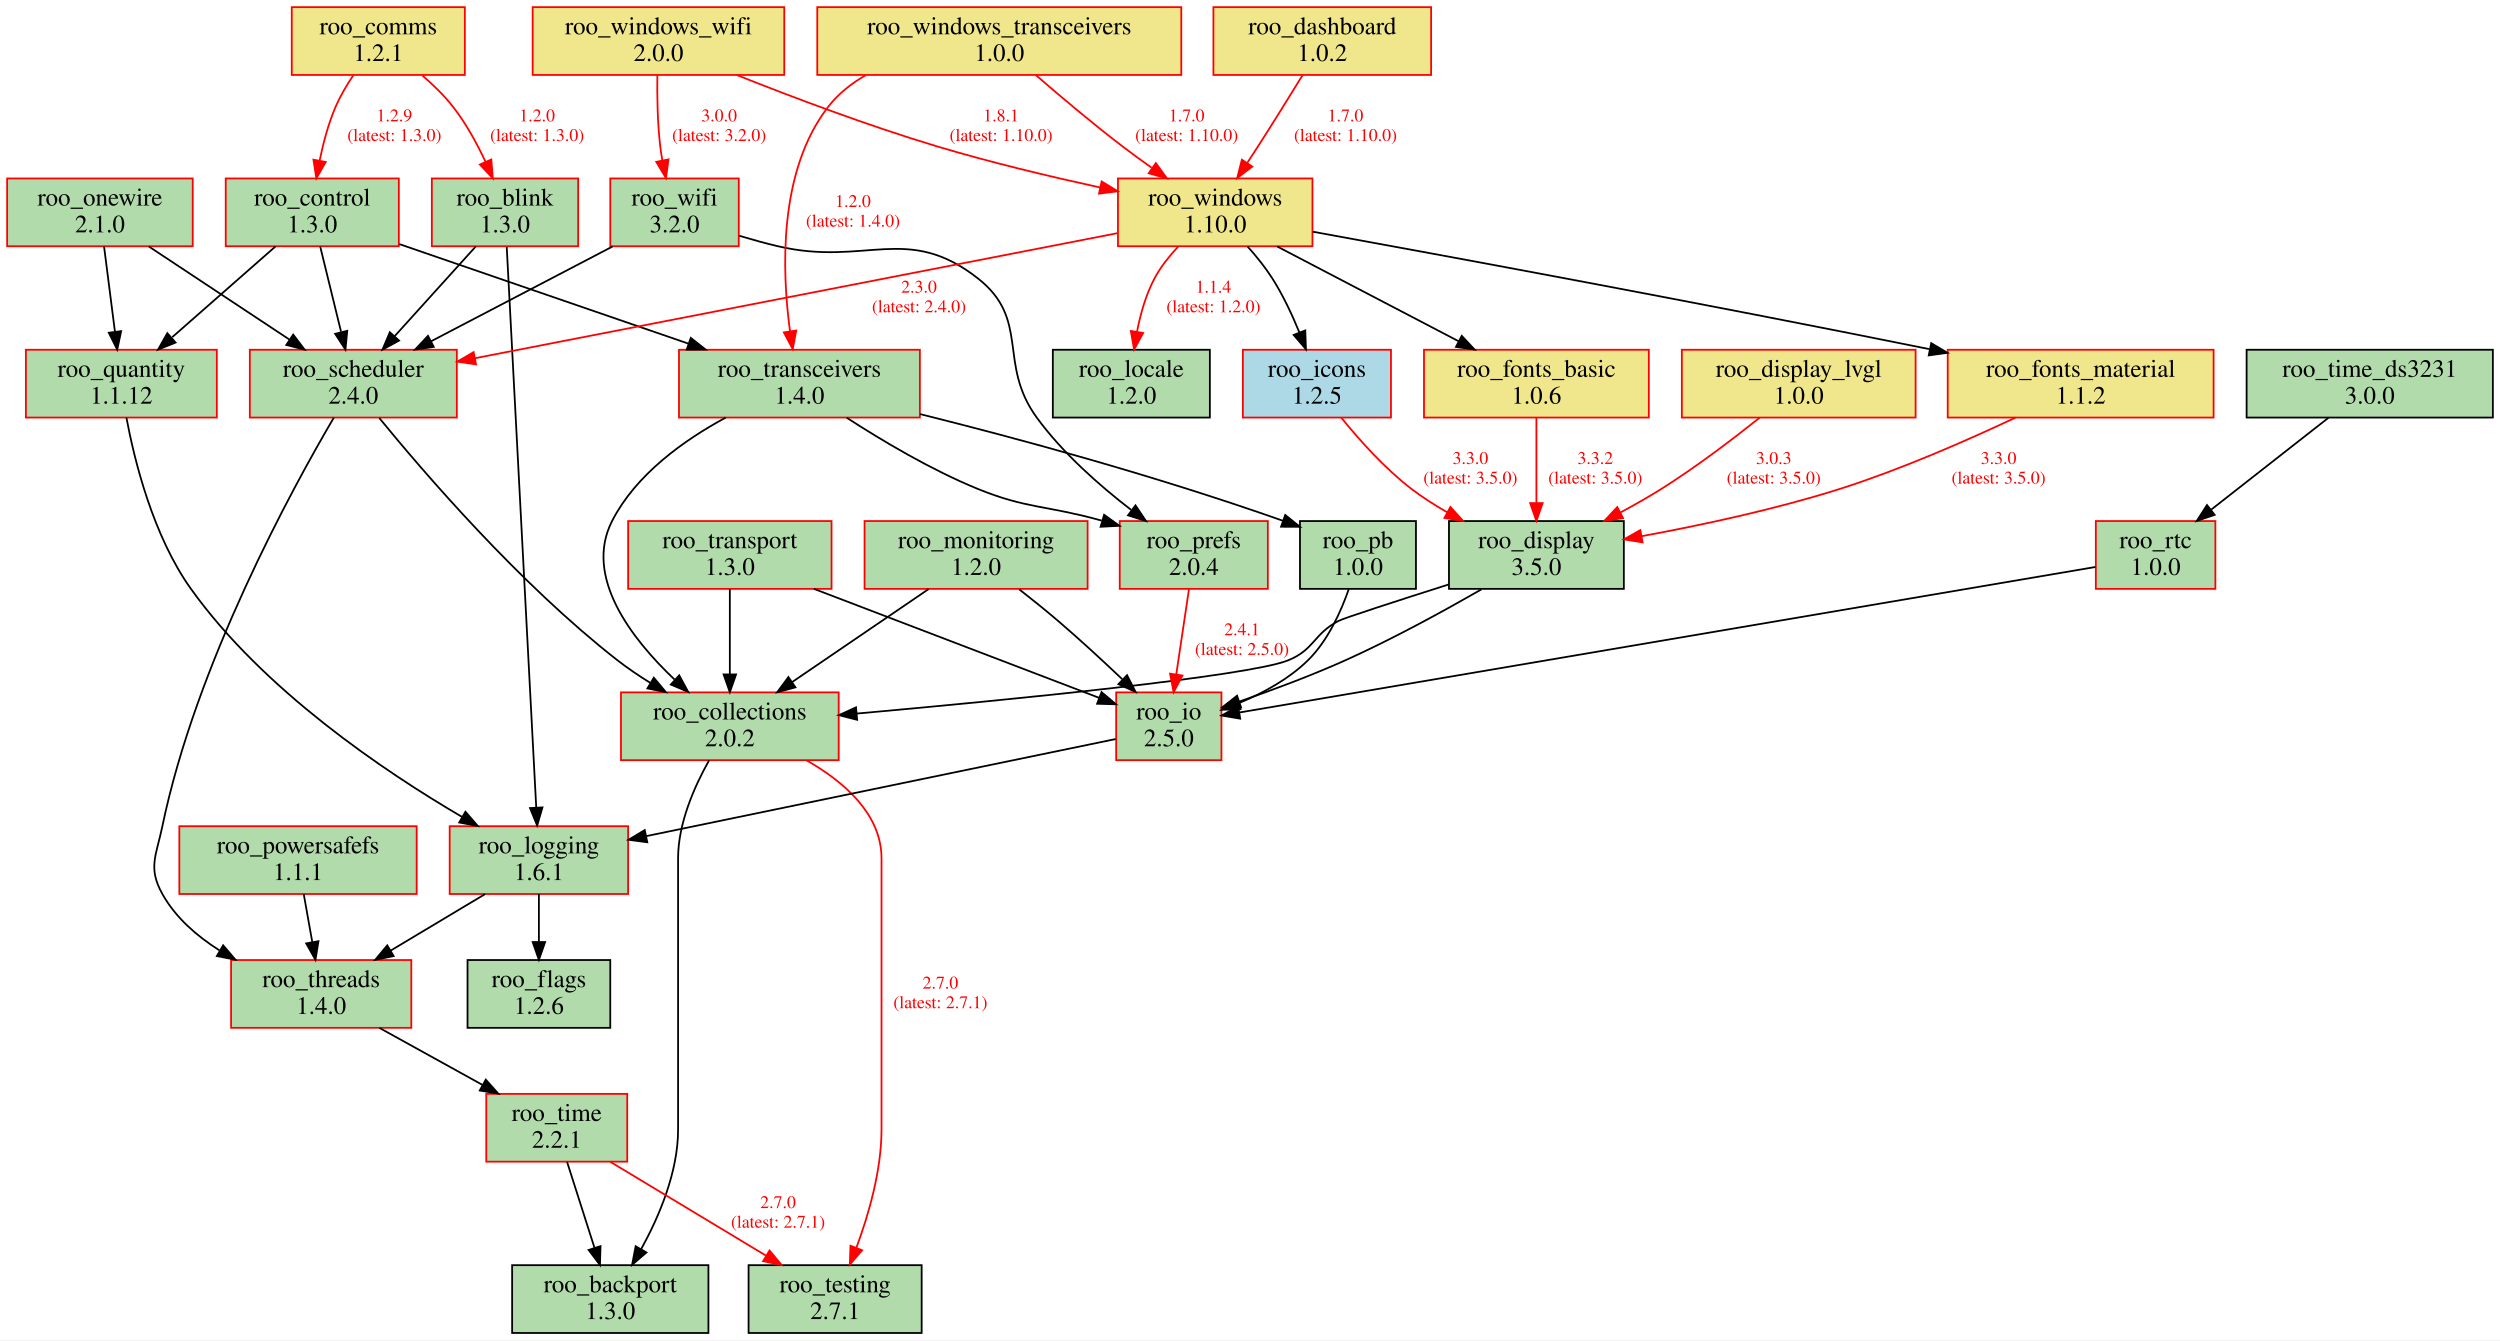
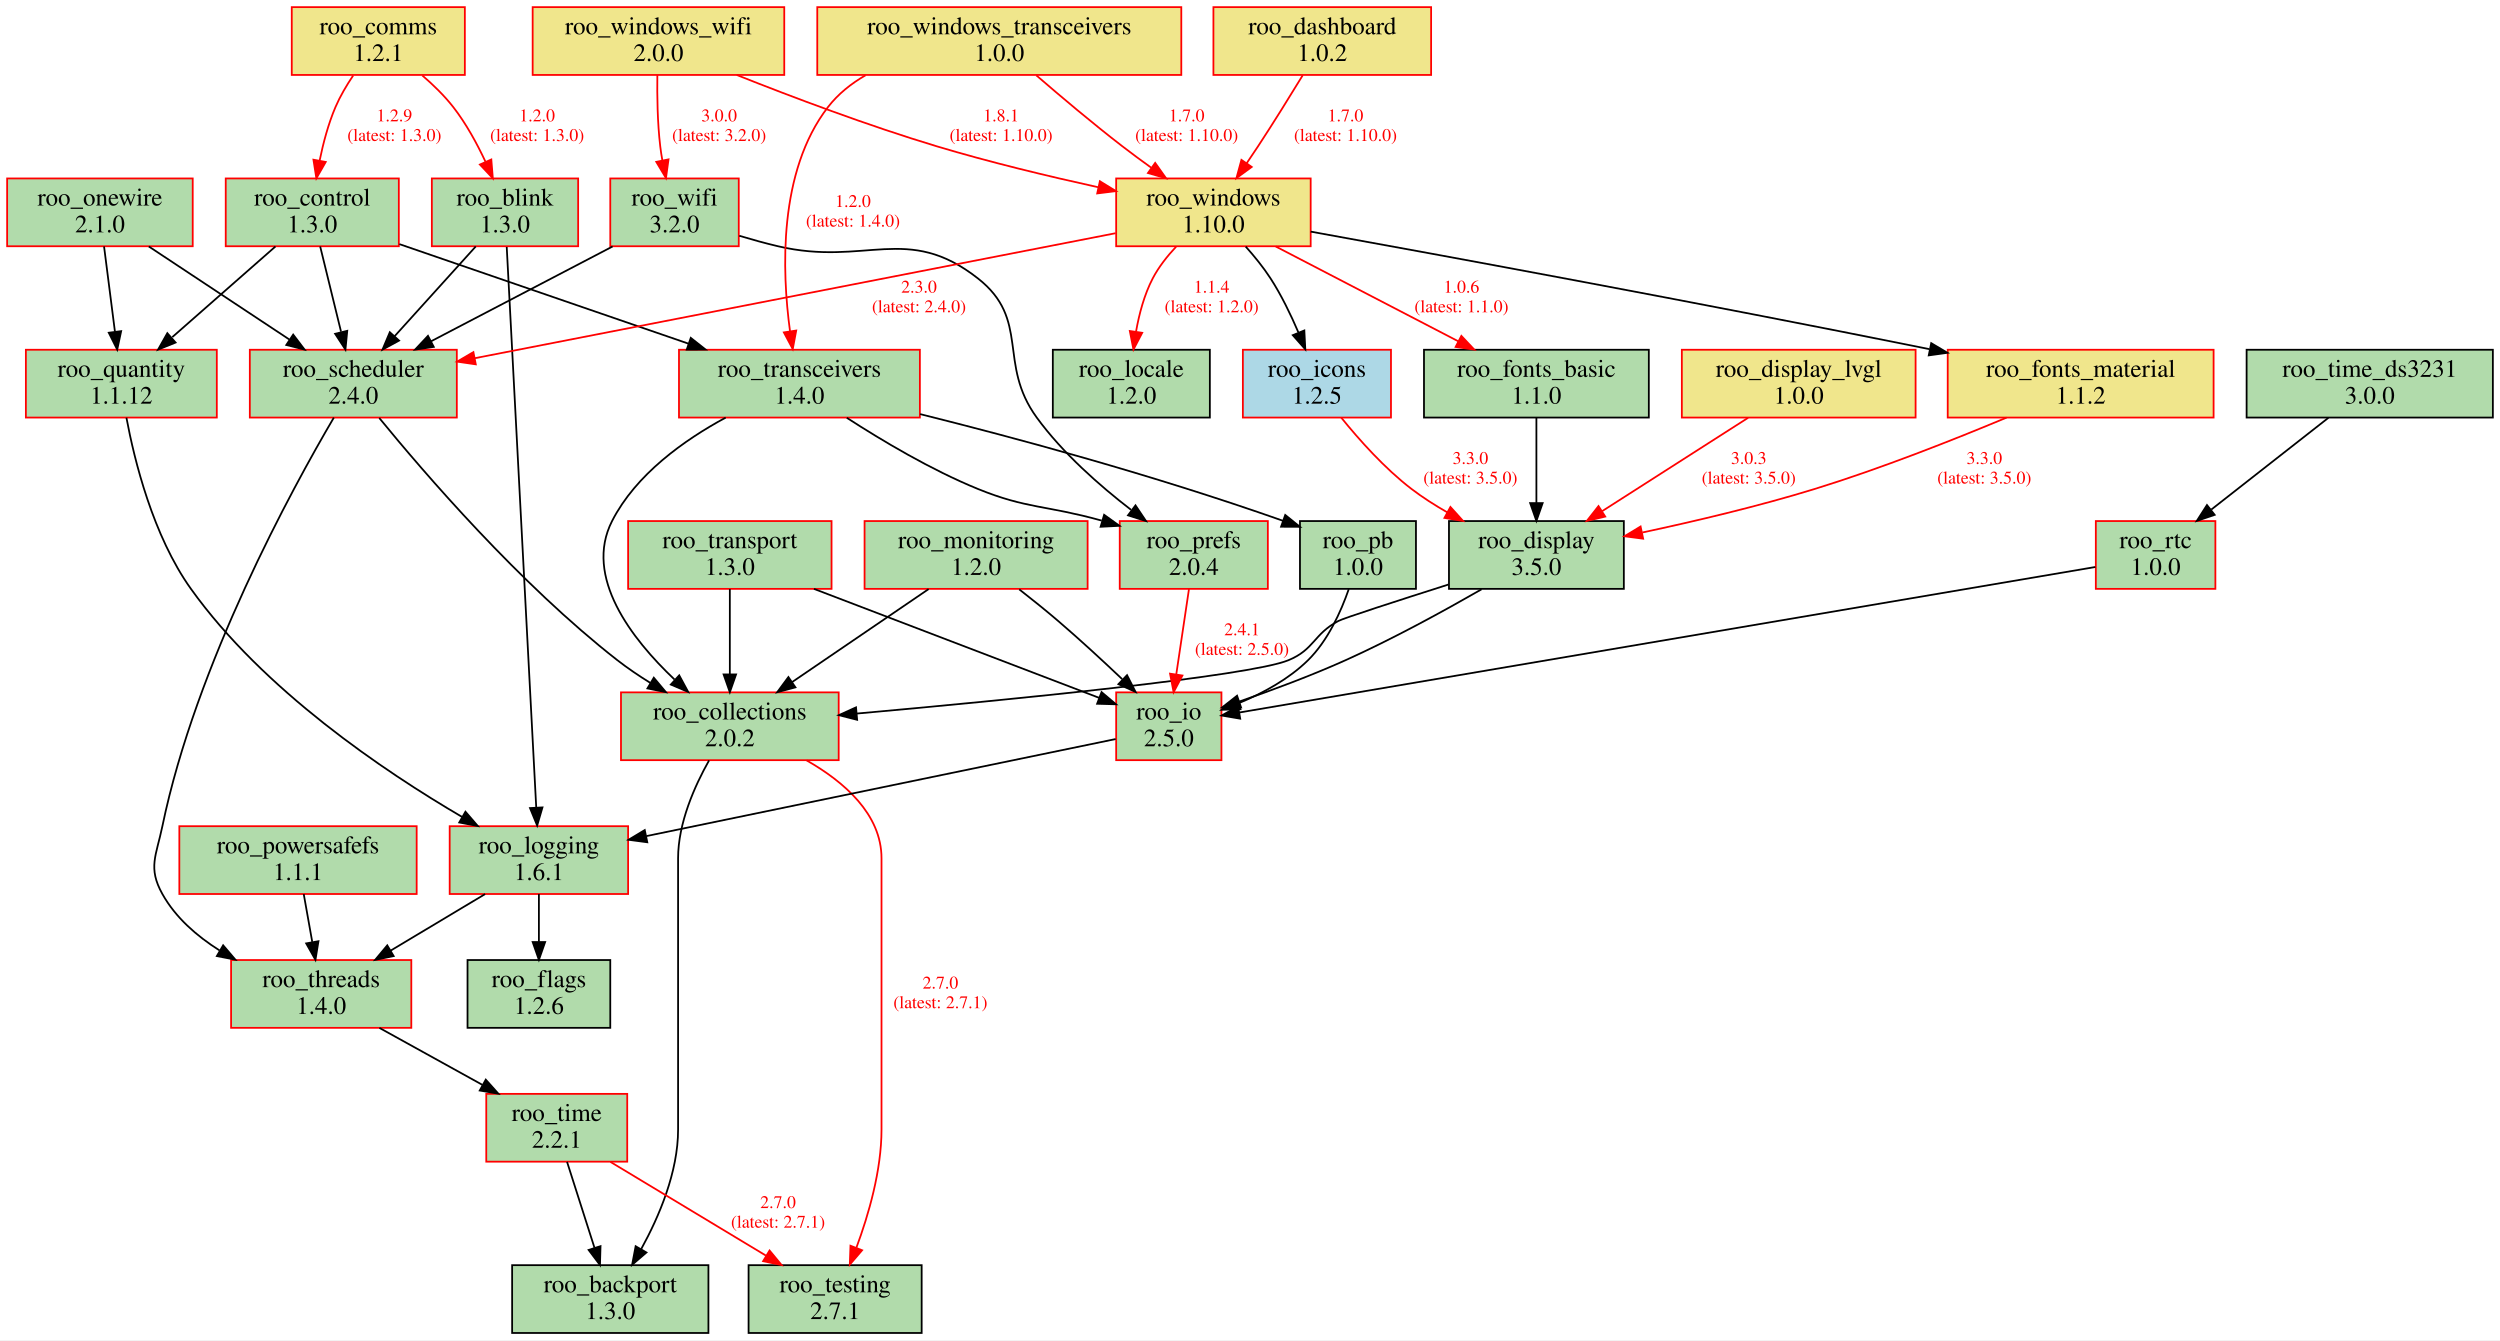
<svg xmlns="http://www.w3.org/2000/svg" width="1401pt" height="751pt" viewBox="0.00 0.00 1401.00 751.00">
  <g id="graph0" class="graph" transform="scale(1 1) rotate(0) translate(4 747)">
    <polygon fill="white" stroke="transparent" points="-4,4 -4,-747 1397,-747 1397,4 -4,4" />
    <g id="node1" class="node">
      <polygon fill="#b1dbab" stroke="black" points="393,-38 283,-38 283,0 393,0 393,-38" />
      <text text-anchor="middle" x="338" y="-22.8" font-family="Times,serif" font-size="14.00">roo_backport</text>
      <text text-anchor="middle" x="338" y="-7.8" font-family="Times,serif" font-size="14.00">1.3.0</text>
    </g>
    <g id="node2" class="node">
      <polygon fill="#b1dbab" stroke="red" points="320,-647 238,-647 238,-609 320,-609 320,-647" />
      <text text-anchor="middle" x="279" y="-631.8" font-family="Times,serif" font-size="14.00">roo_blink</text>
      <text text-anchor="middle" x="279" y="-616.8" font-family="Times,serif" font-size="14.00">1.3.0</text>
    </g>
    <g id="node15" class="node">
      <polygon fill="#b1dbab" stroke="red" points="348,-284 248,-284 248,-246 348,-246 348,-284" />
      <text text-anchor="middle" x="298" y="-268.8" font-family="Times,serif" font-size="14.00">roo_logging</text>
      <text text-anchor="middle" x="298" y="-253.8" font-family="Times,serif" font-size="14.00">1.6.1</text>
    </g>
    <g id="edge1" class="edge">
      <path fill="none" stroke="black" d="M279.97,-608.6C283.07,-549.7 292.76,-365.48 296.51,-294.38" />
      <polygon fill="black" stroke="black" points="300,-294.53 297.03,-284.36 293.01,-294.16 300,-294.53" />
    </g>
    <g id="node23" class="node">
      <polygon fill="#b1dbab" stroke="red" points="252,-551 136,-551 136,-513 252,-513 252,-551" />
      <text text-anchor="middle" x="194" y="-535.8" font-family="Times,serif" font-size="14.00">roo_scheduler</text>
      <text text-anchor="middle" x="194" y="-520.8" font-family="Times,serif" font-size="14.00">2.4.0</text>
    </g>
    <g id="edge2" class="edge">
      <path fill="none" stroke="black" d="M262.61,-608.88C249.68,-594.57 231.47,-574.44 217.07,-558.51" />
      <polygon fill="black" stroke="black" points="219.64,-556.14 210.34,-551.07 214.45,-560.83 219.64,-556.14" />
    </g>
    <g id="node3" class="node">
      <polygon fill="#b1dbab" stroke="red" points="466,-359 344,-359 344,-321 466,-321 466,-359" />
      <text text-anchor="middle" x="405" y="-343.8" font-family="Times,serif" font-size="14.00">roo_collections</text>
      <text text-anchor="middle" x="405" y="-328.8" font-family="Times,serif" font-size="14.00">2.0.2</text>
    </g>
    <g id="edge4" class="edge">
      <path fill="none" stroke="black" d="M393.37,-320.88C385.3,-306.57 376,-285.77 376,-266 376,-266 376,-266 376,-114 376,-90.17 365.37,-65.25 355.35,-47.06" />
      <polygon fill="black" stroke="black" points="358.27,-45.11 350.23,-38.2 352.21,-48.61 358.27,-45.11" />
    </g>
    <g id="node24" class="node">
      <polygon fill="#b1dbab" stroke="black" points="512.5,-38 415.5,-38 415.5,0 512.5,0 512.5,-38" />
      <text text-anchor="middle" x="464" y="-22.8" font-family="Times,serif" font-size="14.00">roo_testing</text>
      <text text-anchor="middle" x="464" y="-7.8" font-family="Times,serif" font-size="14.00">2.7.1</text>
    </g>
    <g id="edge3" class="edge">
      <path fill="none" stroke="red" d="M448,-320.89C469.08,-308.86 490,-290.7 490,-266 490,-266 490,-266 490,-114 490,-91.14 482.77,-66.25 475.93,-47.83" />
      <polygon fill="red" stroke="red" points="479.12,-46.36 472.23,-38.31 472.6,-48.9 479.12,-46.36" />
      <text text-anchor="middle" x="523" y="-193" font-family="Times,serif" font-size="10.00" fill="red">2.7.0</text>
      <text text-anchor="middle" x="523" y="-182" font-family="Times,serif" font-size="10.00" fill="red">(latest: 2.7.1)</text>
    </g>
    <g id="node4" class="node">
      <polygon fill="khaki" stroke="red" points="256.5,-743 159.5,-743 159.5,-705 256.5,-705 256.5,-743" />
      <text text-anchor="middle" x="208" y="-727.8" font-family="Times,serif" font-size="14.00">roo_comms</text>
      <text text-anchor="middle" x="208" y="-712.8" font-family="Times,serif" font-size="14.00">1.2.1</text>
    </g>
    <g id="edge5" class="edge">
      <path fill="none" stroke="red" d="M232.68,-704.7C238.81,-699.42 245.04,-693.36 250,-687 257.19,-677.79 263.32,-666.51 268.07,-656.35" />
      <polygon fill="red" stroke="red" points="271.33,-657.63 272.18,-647.07 264.93,-654.79 271.33,-657.63" />
      <text text-anchor="middle" x="297" y="-679" font-family="Times,serif" font-size="10.00" fill="red">1.2.0</text>
      <text text-anchor="middle" x="297" y="-668" font-family="Times,serif" font-size="10.00" fill="red">(latest: 1.3.0)</text>
    </g>
    <g id="node5" class="node">
      <polygon fill="#b1dbab" stroke="red" points="219.5,-647 122.5,-647 122.5,-609 219.5,-609 219.5,-647" />
      <text text-anchor="middle" x="171" y="-631.8" font-family="Times,serif" font-size="14.00">roo_control</text>
      <text text-anchor="middle" x="171" y="-616.8" font-family="Times,serif" font-size="14.00">1.3.0</text>
    </g>
    <g id="edge6" class="edge">
      <path fill="none" stroke="red" d="M193.92,-704.69C190.25,-699.23 186.6,-693.08 184,-687 179.98,-677.59 177.12,-666.77 175.13,-657.05" />
      <polygon fill="red" stroke="red" points="178.54,-656.24 173.29,-647.04 171.65,-657.51 178.54,-656.24" />
      <text text-anchor="middle" x="217" y="-679" font-family="Times,serif" font-size="10.00" fill="red">1.2.9</text>
      <text text-anchor="middle" x="217" y="-668" font-family="Times,serif" font-size="10.00" fill="red">(latest: 1.3.0)</text>
    </g>
    <g id="node21" class="node">
      <polygon fill="#b1dbab" stroke="red" points="117.5,-551 10.5,-551 10.5,-513 117.5,-513 117.5,-551" />
      <text text-anchor="middle" x="64" y="-535.8" font-family="Times,serif" font-size="14.00">roo_quantity</text>
      <text text-anchor="middle" x="64" y="-520.8" font-family="Times,serif" font-size="14.00">1.1.12</text>
    </g>
    <g id="edge7" class="edge">
      <path fill="none" stroke="black" d="M150.37,-608.88C133.94,-594.44 110.75,-574.07 92.54,-558.07" />
      <polygon fill="black" stroke="black" points="94.39,-555.04 84.57,-551.07 89.77,-560.3 94.39,-555.04" />
    </g>
    <g id="edge8" class="edge">
      <path fill="none" stroke="black" d="M175.43,-608.88C178.74,-595.35 183.33,-576.62 187.11,-561.15" />
      <polygon fill="black" stroke="black" points="190.6,-561.61 189.58,-551.07 183.8,-559.95 190.6,-561.61" />
    </g>
    <g id="node28" class="node">
      <polygon fill="#b1dbab" stroke="red" points="511.5,-551 376.5,-551 376.5,-513 511.5,-513 511.5,-551" />
      <text text-anchor="middle" x="444" y="-535.8" font-family="Times,serif" font-size="14.00">roo_transceivers</text>
      <text text-anchor="middle" x="444" y="-520.8" font-family="Times,serif" font-size="14.00">1.4.0</text>
    </g>
    <g id="edge9" class="edge">
      <path fill="none" stroke="black" d="M219.81,-610.19C265.1,-594.6 332.73,-571.31 381.86,-554.4" />
      <polygon fill="black" stroke="black" points="383.11,-557.67 391.43,-551.1 380.83,-551.05 383.11,-557.67" />
    </g>
    <g id="node6" class="node">
      <polygon fill="khaki" stroke="red" points="798,-743 676,-743 676,-705 798,-705 798,-743" />
      <text text-anchor="middle" x="737" y="-727.8" font-family="Times,serif" font-size="14.00">roo_dashboard</text>
      <text text-anchor="middle" x="737" y="-712.8" font-family="Times,serif" font-size="14.00">1.0.2</text>
    </g>
    <g id="node31" class="node">
-       <polygon fill="khaki" stroke="red" points="731.5,-647 622.5,-647 622.5,-609 731.5,-609 731.5,-647" />
-       <text text-anchor="middle" x="677" y="-631.8" font-family="Times,serif" font-size="14.00">roo_windows</text>
-       <text text-anchor="middle" x="677" y="-616.8" font-family="Times,serif" font-size="14.00">1.10.0</text>
+       <polygon fill="khaki" stroke="red" points="730.5,-647 621.5,-647 621.5,-609 730.5,-609 730.5,-647" />
+       <text text-anchor="middle" x="676" y="-631.8" font-family="Times,serif" font-size="14.00">roo_windows</text>
+       <text text-anchor="middle" x="676" y="-616.8" font-family="Times,serif" font-size="14.00">1.10.0</text>
    </g>
    <g id="edge10" class="edge">
-       <path fill="none" stroke="red" d="M725.96,-704.88C718.91,-693.39 709.53,-678.26 701,-665 699.07,-662 697.03,-658.88 694.99,-655.78" />
-       <polygon fill="red" stroke="red" points="697.77,-653.64 689.33,-647.24 691.94,-657.51 697.77,-653.64" />
+       <path fill="none" stroke="red" d="M726.05,-704.82C719.03,-693.31 709.65,-678.17 701,-665 698.96,-661.89 696.78,-658.66 694.6,-655.46" />
+       <polygon fill="red" stroke="red" points="697.46,-653.44 688.9,-647.19 691.7,-657.41 697.46,-653.44" />
      <text text-anchor="middle" x="750" y="-679" font-family="Times,serif" font-size="10.00" fill="red">1.7.0</text>
      <text text-anchor="middle" x="750" y="-668" font-family="Times,serif" font-size="10.00" fill="red">(latest: 1.10.0)</text>
    </g>
    <g id="node7" class="node">
      <polygon fill="#b1dbab" stroke="black" points="906,-455 808,-455 808,-417 906,-417 906,-455" />
      <text text-anchor="middle" x="857" y="-439.8" font-family="Times,serif" font-size="14.00">roo_display</text>
      <text text-anchor="middle" x="857" y="-424.8" font-family="Times,serif" font-size="14.00">3.5.0</text>
    </g>
    <g id="edge11" class="edge">
      <path fill="none" stroke="black" d="M807.75,-419.45C779.49,-410.46 749.01,-400.6 746,-399 732.03,-391.55 732.64,-383.02 718,-377 696.19,-368.03 561.67,-354.8 476.23,-347.13" />
      <polygon fill="black" stroke="black" points="476.34,-343.62 466.06,-346.22 475.71,-350.6 476.34,-343.62" />
    </g>
    <g id="node13" class="node">
      <polygon fill="#b1dbab" stroke="red" points="680.5,-359 621.5,-359 621.5,-321 680.5,-321 680.5,-359" />
      <text text-anchor="middle" x="651" y="-343.8" font-family="Times,serif" font-size="14.00">roo_io</text>
      <text text-anchor="middle" x="651" y="-328.8" font-family="Times,serif" font-size="14.00">2.5.0</text>
    </g>
    <g id="edge12" class="edge">
      <path fill="none" stroke="black" d="M826.25,-416.75C805.19,-404.65 776.4,-388.88 750,-377 730.77,-368.35 708.79,-360.19 690.42,-353.83" />
      <polygon fill="black" stroke="black" points="691.51,-350.5 680.91,-350.59 689.25,-357.13 691.51,-350.5" />
    </g>
    <g id="node8" class="node">
      <polygon fill="khaki" stroke="red" points="1069.5,-551 938.5,-551 938.5,-513 1069.5,-513 1069.5,-551" />
      <text text-anchor="middle" x="1004" y="-535.8" font-family="Times,serif" font-size="14.00">roo_display_lvgl</text>
      <text text-anchor="middle" x="1004" y="-520.8" font-family="Times,serif" font-size="14.00">1.0.0</text>
    </g>
    <g id="edge13" class="edge">
-       <path fill="none" stroke="red" d="M982.14,-512.95C967.11,-500.94 946.42,-485.19 927,-473 919.76,-468.46 911.88,-463.99 904.11,-459.82" />
-       <polygon fill="red" stroke="red" points="905.56,-456.63 895.07,-455.09 902.31,-462.83 905.56,-456.63" />
-       <text text-anchor="middle" x="990" y="-487" font-family="Times,serif" font-size="10.00" fill="red">3.0.3</text>
-       <text text-anchor="middle" x="990" y="-476" font-family="Times,serif" font-size="10.00" fill="red">(latest: 3.5.0)</text>
+       <path fill="none" stroke="red" d="M975.66,-512.88C952.37,-497.99 919.21,-476.78 893.87,-460.57" />
+       <polygon fill="red" stroke="red" points="895.57,-457.51 885.26,-455.07 891.8,-463.4 895.57,-457.51" />
+       <text text-anchor="middle" x="976" y="-487" font-family="Times,serif" font-size="10.00" fill="red">3.0.3</text>
+       <text text-anchor="middle" x="976" y="-476" font-family="Times,serif" font-size="10.00" fill="red">(latest: 3.5.0)</text>
    </g>
    <g id="node9" class="node">
      <polygon fill="#b1dbab" stroke="black" points="338,-209 258,-209 258,-171 338,-171 338,-209" />
      <text text-anchor="middle" x="298" y="-193.8" font-family="Times,serif" font-size="14.00">roo_flags</text>
      <text text-anchor="middle" x="298" y="-178.8" font-family="Times,serif" font-size="14.00">1.2.6</text>
    </g>
    <g id="node10" class="node">
-       <polygon fill="khaki" stroke="red" points="920,-551 794,-551 794,-513 920,-513 920,-551" />
+       <polygon fill="#b1dbab" stroke="black" points="920,-551 794,-551 794,-513 920,-513 920,-551" />
      <text text-anchor="middle" x="857" y="-535.8" font-family="Times,serif" font-size="14.00">roo_fonts_basic</text>
-       <text text-anchor="middle" x="857" y="-520.8" font-family="Times,serif" font-size="14.00">1.0.6</text>
+       <text text-anchor="middle" x="857" y="-520.8" font-family="Times,serif" font-size="14.00">1.1.0</text>
    </g>
    <g id="edge14" class="edge">
-       <path fill="none" stroke="red" d="M857,-512.88C857,-499.35 857,-480.62 857,-465.15" />
-       <polygon fill="red" stroke="red" points="860.5,-465.07 857,-455.07 853.5,-465.07 860.5,-465.07" />
-       <text text-anchor="middle" x="890" y="-487" font-family="Times,serif" font-size="10.00" fill="red">3.3.2</text>
-       <text text-anchor="middle" x="890" y="-476" font-family="Times,serif" font-size="10.00" fill="red">(latest: 3.5.0)</text>
+       <path fill="none" stroke="black" d="M857,-512.88C857,-499.35 857,-480.62 857,-465.15" />
+       <polygon fill="black" stroke="black" points="860.5,-465.07 857,-455.07 853.5,-465.07 860.5,-465.07" />
    </g>
    <g id="node11" class="node">
      <polygon fill="khaki" stroke="red" points="1236.5,-551 1087.5,-551 1087.5,-513 1236.5,-513 1236.5,-551" />
      <text text-anchor="middle" x="1162" y="-535.8" font-family="Times,serif" font-size="14.00">roo_fonts_material</text>
      <text text-anchor="middle" x="1162" y="-520.8" font-family="Times,serif" font-size="14.00">1.1.2</text>
    </g>
    <g id="edge15" class="edge">
-       <path fill="none" stroke="red" d="M1125.5,-512.99C1098.76,-500.37 1061.28,-483.88 1027,-473 990.78,-461.51 949.04,-452.61 915.99,-446.53" />
-       <polygon fill="red" stroke="red" points="916.49,-443.07 906.02,-444.74 915.24,-449.96 916.49,-443.07" />
-       <text text-anchor="middle" x="1116" y="-487" font-family="Times,serif" font-size="10.00" fill="red">3.3.0</text>
-       <text text-anchor="middle" x="1116" y="-476" font-family="Times,serif" font-size="10.00" fill="red">(latest: 3.5.0)</text>
+       <path fill="none" stroke="red" d="M1120.5,-512.98C1090.92,-500.6 1050.01,-484.41 1013,-473 981.52,-463.3 945.75,-454.86 916.41,-448.6" />
+       <polygon fill="red" stroke="red" points="916.82,-445.11 906.32,-446.48 915.38,-451.96 916.82,-445.11" />
+       <text text-anchor="middle" x="1108" y="-487" font-family="Times,serif" font-size="10.00" fill="red">3.3.0</text>
+       <text text-anchor="middle" x="1108" y="-476" font-family="Times,serif" font-size="10.00" fill="red">(latest: 3.5.0)</text>
    </g>
    <g id="node12" class="node">
      <polygon fill="lightblue" stroke="red" points="775.5,-551 692.5,-551 692.5,-513 775.5,-513 775.5,-551" />
      <text text-anchor="middle" x="734" y="-535.8" font-family="Times,serif" font-size="14.00">roo_icons</text>
      <text text-anchor="middle" x="734" y="-520.8" font-family="Times,serif" font-size="14.00">1.2.5</text>
    </g>
    <g id="edge16" class="edge">
      <path fill="none" stroke="red" d="M747.65,-512.94C757.61,-500.62 771.94,-484.52 787,-473 793.18,-468.27 800.08,-463.87 807.07,-459.87" />
      <polygon fill="red" stroke="red" points="808.82,-462.91 815.92,-455.04 805.46,-456.76 808.82,-462.91" />
      <text text-anchor="middle" x="820" y="-487" font-family="Times,serif" font-size="10.00" fill="red">3.3.0</text>
      <text text-anchor="middle" x="820" y="-476" font-family="Times,serif" font-size="10.00" fill="red">(latest: 3.5.0)</text>
    </g>
    <g id="edge17" class="edge">
      <path fill="none" stroke="black" d="M621.21,-332.84C563.3,-320.86 434.57,-294.24 358.2,-278.45" />
      <polygon fill="black" stroke="black" points="358.74,-274.99 348.24,-276.39 357.32,-281.84 358.74,-274.99" />
    </g>
    <g id="node14" class="node">
      <polygon fill="#b1dbab" stroke="black" points="674,-551 586,-551 586,-513 674,-513 674,-551" />
      <text text-anchor="middle" x="630" y="-535.8" font-family="Times,serif" font-size="14.00">roo_locale</text>
      <text text-anchor="middle" x="630" y="-520.8" font-family="Times,serif" font-size="14.00">1.2.0</text>
    </g>
    <g id="edge18" class="edge">
      <path fill="none" stroke="black" d="M298,-245.96C298,-237.88 298,-228.18 298,-219.18" />
      <polygon fill="black" stroke="black" points="301.5,-219.09 298,-209.09 294.5,-219.09 301.5,-219.09" />
    </g>
    <g id="node25" class="node">
      <polygon fill="#b1dbab" stroke="red" points="226.5,-209 125.5,-209 125.5,-171 226.5,-171 226.5,-209" />
      <text text-anchor="middle" x="176" y="-193.8" font-family="Times,serif" font-size="14.00">roo_threads</text>
      <text text-anchor="middle" x="176" y="-178.8" font-family="Times,serif" font-size="14.00">1.4.0</text>
    </g>
    <g id="edge19" class="edge">
      <path fill="none" stroke="black" d="M267.84,-245.96C251.86,-236.39 232.04,-224.53 214.91,-214.28" />
      <polygon fill="black" stroke="black" points="216.61,-211.22 206.23,-209.09 213.02,-217.23 216.61,-211.22" />
    </g>
    <g id="node16" class="node">
      <polygon fill="#b1dbab" stroke="red" points="605.5,-455 480.5,-455 480.5,-417 605.5,-417 605.5,-455" />
      <text text-anchor="middle" x="543" y="-439.8" font-family="Times,serif" font-size="14.00">roo_monitoring</text>
      <text text-anchor="middle" x="543" y="-424.8" font-family="Times,serif" font-size="14.00">1.2.0</text>
    </g>
    <g id="edge20" class="edge">
      <path fill="none" stroke="black" d="M516.39,-416.88C494.63,-402.05 463.68,-380.97 439.92,-364.79" />
      <polygon fill="black" stroke="black" points="441.76,-361.81 431.53,-359.07 437.82,-367.59 441.76,-361.81" />
    </g>
    <g id="edge21" class="edge">
      <path fill="none" stroke="black" d="M567.2,-416.71C574.32,-411.15 582.07,-404.94 589,-399 601.07,-388.66 613.98,-376.74 624.87,-366.41" />
      <polygon fill="black" stroke="black" points="627.59,-368.65 632.4,-359.21 622.75,-363.59 627.59,-368.65" />
    </g>
    <g id="node17" class="node">
      <polygon fill="#b1dbab" stroke="red" points="104,-647 0,-647 0,-609 104,-609 104,-647" />
      <text text-anchor="middle" x="52" y="-631.8" font-family="Times,serif" font-size="14.00">roo_onewire</text>
      <text text-anchor="middle" x="52" y="-616.8" font-family="Times,serif" font-size="14.00">2.1.0</text>
    </g>
    <g id="edge23" class="edge">
      <path fill="none" stroke="black" d="M54.31,-608.88C56.04,-595.35 58.43,-576.62 60.41,-561.15" />
      <polygon fill="black" stroke="black" points="63.9,-561.43 61.69,-551.07 56.96,-560.54 63.9,-561.43" />
    </g>
    <g id="edge22" class="edge">
      <path fill="none" stroke="black" d="M79.38,-608.88C101.77,-594.05 133.62,-572.97 158.07,-556.79" />
      <polygon fill="black" stroke="black" points="160.3,-559.51 166.71,-551.07 156.43,-553.67 160.3,-559.51" />
    </g>
    <g id="node18" class="node">
      <polygon fill="#b1dbab" stroke="black" points="789.5,-455 724.5,-455 724.5,-417 789.5,-417 789.5,-455" />
      <text text-anchor="middle" x="757" y="-439.8" font-family="Times,serif" font-size="14.00">roo_pb</text>
      <text text-anchor="middle" x="757" y="-424.8" font-family="Times,serif" font-size="14.00">1.0.0</text>
    </g>
    <g id="edge24" class="edge">
      <path fill="none" stroke="black" d="M751.84,-416.82C747.49,-404.29 740.16,-387.97 729,-377 718.21,-366.4 703.74,-358.55 690.18,-352.93" />
      <polygon fill="black" stroke="black" points="691.14,-349.55 680.55,-349.23 688.63,-356.08 691.14,-349.55" />
    </g>
    <g id="node19" class="node">
      <polygon fill="#b1dbab" stroke="red" points="229.5,-284 96.5,-284 96.5,-246 229.5,-246 229.5,-284" />
      <text text-anchor="middle" x="163" y="-268.8" font-family="Times,serif" font-size="14.00">roo_powersafefs</text>
      <text text-anchor="middle" x="163" y="-253.8" font-family="Times,serif" font-size="14.00">1.1.1</text>
    </g>
    <g id="edge25" class="edge">
      <path fill="none" stroke="black" d="M166.21,-245.96C167.65,-237.88 169.38,-228.18 170.98,-219.18" />
      <polygon fill="black" stroke="black" points="174.47,-219.55 172.78,-209.09 167.58,-218.32 174.47,-219.55" />
    </g>
    <g id="node20" class="node">
      <polygon fill="#b1dbab" stroke="red" points="706.5,-455 623.5,-455 623.5,-417 706.5,-417 706.5,-455" />
      <text text-anchor="middle" x="665" y="-439.8" font-family="Times,serif" font-size="14.00">roo_prefs</text>
      <text text-anchor="middle" x="665" y="-424.8" font-family="Times,serif" font-size="14.00">2.0.4</text>
    </g>
    <g id="edge26" class="edge">
      <path fill="none" stroke="red" d="M662.3,-416.88C660.29,-403.35 657.5,-384.62 655.19,-369.15" />
      <polygon fill="red" stroke="red" points="658.63,-368.44 653.69,-359.07 651.7,-369.48 658.63,-368.44" />
      <text text-anchor="middle" x="692" y="-391" font-family="Times,serif" font-size="10.00" fill="red">2.4.1</text>
      <text text-anchor="middle" x="692" y="-380" font-family="Times,serif" font-size="10.00" fill="red">(latest: 2.5.0)</text>
    </g>
    <g id="edge27" class="edge">
      <path fill="none" stroke="black" d="M66.85,-512.93C71.3,-489.12 81.71,-446.78 103,-417 143.42,-360.47 210.98,-314.92 255.01,-289.15" />
      <polygon fill="black" stroke="black" points="256.84,-292.14 263.76,-284.11 253.35,-286.07 256.84,-292.14" />
    </g>
    <g id="node22" class="node">
      <polygon fill="#b1dbab" stroke="red" points="1237.5,-455 1170.5,-455 1170.5,-417 1237.5,-417 1237.5,-455" />
      <text text-anchor="middle" x="1204" y="-439.8" font-family="Times,serif" font-size="14.00">roo_rtc</text>
      <text text-anchor="middle" x="1204" y="-424.8" font-family="Times,serif" font-size="14.00">1.0.0</text>
    </g>
    <g id="edge28" class="edge">
      <path fill="none" stroke="black" d="M1170.24,-429.26C1073.32,-412.79 794.52,-365.4 690.64,-347.74" />
      <polygon fill="black" stroke="black" points="691.01,-344.25 680.57,-346.03 689.84,-351.15 691.01,-344.25" />
    </g>
    <g id="edge29" class="edge">
      <path fill="none" stroke="black" d="M208.54,-512.76C233.55,-482.16 287.31,-419.64 342,-377 347.74,-372.53 354.09,-368.24 360.49,-364.28" />
      <polygon fill="black" stroke="black" points="362.39,-367.23 369.2,-359.1 358.82,-361.21 362.39,-367.23" />
    </g>
    <g id="edge30" class="edge">
      <path fill="none" stroke="black" d="M183.08,-512.96C159.79,-473.31 105.83,-374.83 87,-284 83.57,-267.46 78.78,-260.75 87,-246 94.33,-232.85 106.24,-222.45 119,-214.4" />
      <polygon fill="black" stroke="black" points="121.05,-217.26 127.92,-209.2 117.52,-211.21 121.05,-217.26" />
    </g>
    <g id="node26" class="node">
      <polygon fill="#b1dbab" stroke="red" points="347.5,-134 268.5,-134 268.5,-96 347.5,-96 347.5,-134" />
      <text text-anchor="middle" x="308" y="-118.8" font-family="Times,serif" font-size="14.00">roo_time</text>
      <text text-anchor="middle" x="308" y="-103.8" font-family="Times,serif" font-size="14.00">2.2.1</text>
    </g>
    <g id="edge31" class="edge">
      <path fill="none" stroke="black" d="M208.63,-170.96C226.08,-161.3 247.76,-149.32 266.41,-139" />
      <polygon fill="black" stroke="black" points="268.23,-141.99 275.29,-134.09 264.84,-135.87 268.23,-141.99" />
    </g>
    <g id="edge33" class="edge">
      <path fill="none" stroke="black" d="M313.78,-95.88C318.14,-82.22 324.19,-63.26 329.16,-47.71" />
      <polygon fill="black" stroke="black" points="332.53,-48.66 332.23,-38.07 325.86,-46.53 332.53,-48.66" />
    </g>
    <g id="edge32" class="edge">
      <path fill="none" stroke="red" d="M338.08,-95.88C362.9,-80.92 398.28,-59.6 425.23,-43.36" />
      <polygon fill="red" stroke="red" points="427.26,-46.23 434.01,-38.07 423.64,-40.23 427.26,-46.23" />
      <text text-anchor="middle" x="432" y="-70" font-family="Times,serif" font-size="10.00" fill="red">2.7.0</text>
      <text text-anchor="middle" x="432" y="-59" font-family="Times,serif" font-size="10.00" fill="red">(latest: 2.7.1)</text>
    </g>
    <g id="node27" class="node">
      <polygon fill="#b1dbab" stroke="black" points="1393,-551 1255,-551 1255,-513 1393,-513 1393,-551" />
      <text text-anchor="middle" x="1324" y="-535.8" font-family="Times,serif" font-size="14.00">roo_time_ds3231</text>
      <text text-anchor="middle" x="1324" y="-520.8" font-family="Times,serif" font-size="14.00">3.0.0</text>
    </g>
    <g id="edge34" class="edge">
      <path fill="none" stroke="black" d="M1300.86,-512.88C1282.19,-498.25 1255.73,-477.52 1235.19,-461.43" />
      <polygon fill="black" stroke="black" points="1237.1,-458.48 1227.07,-455.07 1232.78,-463.99 1237.1,-458.48" />
    </g>
    <g id="edge36" class="edge">
      <path fill="none" stroke="black" d="M402.67,-512.97C379.38,-500.39 352.36,-481.15 339,-455 323.05,-423.76 349.91,-389.02 374,-366.2" />
      <polygon fill="black" stroke="black" points="376.63,-368.55 381.67,-359.23 371.92,-363.37 376.63,-368.55" />
    </g>
    <g id="edge35" class="edge">
      <path fill="none" stroke="black" d="M511.62,-514.94C564.88,-501.64 641,-481.21 715.01,-455.14" />
      <polygon fill="black" stroke="black" points="716.25,-458.42 724.49,-451.77 713.9,-451.82 716.25,-458.42" />
    </g>
    <g id="edge37" class="edge">
      <path fill="none" stroke="black" d="M470.54,-512.87C490.12,-500.19 517.79,-483.68 544,-473 571.44,-461.82 581.96,-463.97 613.4,-455.25" />
      <polygon fill="black" stroke="black" points="614.75,-458.51 623.36,-452.33 612.78,-451.79 614.75,-458.51" />
    </g>
    <g id="node29" class="node">
      <polygon fill="#b1dbab" stroke="red" points="462,-455 348,-455 348,-417 462,-417 462,-455" />
      <text text-anchor="middle" x="405" y="-439.8" font-family="Times,serif" font-size="14.00">roo_transport</text>
      <text text-anchor="middle" x="405" y="-424.8" font-family="Times,serif" font-size="14.00">1.3.0</text>
    </g>
    <g id="edge38" class="edge">
      <path fill="none" stroke="black" d="M405,-416.88C405,-403.35 405,-384.62 405,-369.15" />
      <polygon fill="black" stroke="black" points="408.5,-369.07 405,-359.07 401.5,-369.07 408.5,-369.07" />
    </g>
    <g id="edge39" class="edge">
      <path fill="none" stroke="black" d="M452.14,-416.99C498.57,-399.24 568.67,-372.46 612.05,-355.89" />
      <polygon fill="black" stroke="black" points="613.31,-359.15 621.41,-352.31 610.82,-352.61 613.31,-359.15" />
    </g>
    <g id="node30" class="node">
      <polygon fill="#b1dbab" stroke="red" points="410,-647 338,-647 338,-609 410,-609 410,-647" />
      <text text-anchor="middle" x="374" y="-631.8" font-family="Times,serif" font-size="14.00">roo_wifi</text>
      <text text-anchor="middle" x="374" y="-616.8" font-family="Times,serif" font-size="14.00">3.2.0</text>
    </g>
    <g id="edge40" class="edge">
      <path fill="none" stroke="black" d="M410.29,-614.87C417.44,-612.73 424.92,-610.66 432,-609 481.09,-597.5 504.32,-622.11 544,-591 573.62,-567.77 554.84,-543.43 577,-513 591.5,-493.09 612.17,-474.89 629.84,-461.29" />
      <polygon fill="black" stroke="black" points="632.33,-463.8 638.23,-455 628.13,-458.2 632.33,-463.8" />
    </g>
    <g id="edge41" class="edge">
      <path fill="none" stroke="black" d="M339.29,-608.88C310.28,-593.73 268.76,-572.04 237.53,-555.73" />
      <polygon fill="black" stroke="black" points="239.08,-552.6 228.6,-551.07 235.84,-558.8 239.08,-552.6" />
    </g>
    <g id="edge42" class="edge">
-       <path fill="none" stroke="black" d="M711.71,-608.88C740.72,-593.73 782.24,-572.04 813.47,-555.73" />
-       <polygon fill="black" stroke="black" points="815.16,-558.8 822.4,-551.07 811.92,-552.6 815.16,-558.8" />
+       <path fill="none" stroke="red" d="M710.9,-608.88C740.07,-593.73 781.83,-572.04 813.23,-555.73" />
+       <polygon fill="red" stroke="red" points="814.95,-558.78 822.21,-551.07 811.72,-552.57 814.95,-558.78" />
+       <text text-anchor="middle" x="815" y="-583" font-family="Times,serif" font-size="10.00" fill="red">1.0.6</text>
+       <text text-anchor="middle" x="815" y="-572" font-family="Times,serif" font-size="10.00" fill="red">(latest: 1.1.0)</text>
    </g>
    <g id="edge43" class="edge">
-       <path fill="none" stroke="black" d="M731.71,-617.14C807.18,-603.42 947.73,-577.5 1077.26,-551.33" />
-       <polygon fill="black" stroke="black" points="1078.26,-554.7 1087.36,-549.28 1076.87,-547.84 1078.26,-554.7" />
+       <path fill="none" stroke="black" d="M730.52,-617.2C806.1,-603.52 947.22,-577.57 1077.23,-551.34" />
+       <polygon fill="black" stroke="black" points="1078.26,-554.7 1087.36,-549.29 1076.87,-547.84 1078.26,-554.7" />
    </g>
    <g id="edge45" class="edge">
-       <path fill="none" stroke="black" d="M695.15,-608.86C700.03,-603.4 705.05,-597.21 709,-591 714.96,-581.63 720.12,-570.6 724.17,-560.69" />
-       <polygon fill="black" stroke="black" points="727.48,-561.84 727.85,-551.25 720.96,-559.3 727.48,-561.84" />
+       <path fill="none" stroke="black" d="M694.09,-608.82C698.97,-603.36 704,-597.18 708,-591 714.07,-581.62 719.4,-570.58 723.64,-560.67" />
+       <polygon fill="black" stroke="black" points="726.95,-561.82 727.49,-551.24 720.47,-559.17 726.95,-561.82" />
    </g>
    <g id="edge44" class="edge">
-       <path fill="none" stroke="red" d="M656.17,-608.72C651.22,-603.44 646.39,-597.38 643,-591 638.16,-581.9 635.12,-571.07 633.21,-561.25" />
-       <polygon fill="red" stroke="red" points="636.62,-560.42 631.55,-551.12 629.71,-561.55 636.62,-560.42" />
-       <text text-anchor="middle" x="676" y="-583" font-family="Times,serif" font-size="10.00" fill="red">1.1.4</text>
-       <text text-anchor="middle" x="676" y="-572" font-family="Times,serif" font-size="10.00" fill="red">(latest: 1.2.0)</text>
+       <path fill="none" stroke="red" d="M655.1,-608.76C650.15,-603.48 645.34,-597.4 642,-591 637.25,-581.89 634.38,-571.06 632.65,-561.24" />
+       <polygon fill="red" stroke="red" points="636.08,-560.5 631.18,-551.11 629.15,-561.51 636.08,-560.5" />
+       <text text-anchor="middle" x="675" y="-583" font-family="Times,serif" font-size="10.00" fill="red">1.1.4</text>
+       <text text-anchor="middle" x="675" y="-572" font-family="Times,serif" font-size="10.00" fill="red">(latest: 1.2.0)</text>
    </g>
    <g id="edge46" class="edge">
-       <path fill="none" stroke="red" d="M622.06,-616.31C533.35,-599.04 358.75,-565.06 262.21,-546.27" />
-       <polygon fill="red" stroke="red" points="262.75,-542.81 252.26,-544.34 261.41,-549.68 262.75,-542.81" />
+       <path fill="none" stroke="red" d="M621.18,-616.31C532.65,-599.04 358.41,-565.06 262.07,-546.27" />
+       <polygon fill="red" stroke="red" points="262.63,-542.82 252.14,-544.34 261.29,-549.69 262.63,-542.82" />
      <text text-anchor="middle" x="511" y="-583" font-family="Times,serif" font-size="10.00" fill="red">2.3.0</text>
      <text text-anchor="middle" x="511" y="-572" font-family="Times,serif" font-size="10.00" fill="red">(latest: 2.4.0)</text>
    </g>
    <g id="node32" class="node">
      <polygon fill="khaki" stroke="red" points="658,-743 454,-743 454,-705 658,-705 658,-743" />
      <text text-anchor="middle" x="556" y="-727.8" font-family="Times,serif" font-size="14.00">roo_windows_transceivers</text>
      <text text-anchor="middle" x="556" y="-712.8" font-family="Times,serif" font-size="14.00">1.0.0</text>
    </g>
    <g id="edge47" class="edge">
      <path fill="none" stroke="red" d="M481.05,-704.81C472.98,-700.16 465.66,-694.32 460,-687 432.12,-650.91 434.17,-595.03 438.72,-561.43" />
      <polygon fill="red" stroke="red" points="442.2,-561.77 440.25,-551.36 435.28,-560.72 442.2,-561.77" />
      <text text-anchor="middle" x="474" y="-631" font-family="Times,serif" font-size="10.00" fill="red">1.2.0</text>
      <text text-anchor="middle" x="474" y="-620" font-family="Times,serif" font-size="10.00" fill="red">(latest: 1.4.0)</text>
    </g>
    <g id="edge48" class="edge">
-       <path fill="none" stroke="red" d="M576.42,-704.97C589.94,-693.25 608.21,-677.82 625,-665 630.21,-661.02 635.82,-656.94 641.36,-653.02" />
-       <polygon fill="red" stroke="red" points="643.74,-655.62 649.94,-647.03 639.73,-649.88 643.74,-655.62" />
+       <path fill="none" stroke="red" d="M576.76,-704.76C590.27,-693.1 608.39,-677.8 625,-665 630.13,-661.05 635.64,-656.98 641.07,-653.07" />
+       <polygon fill="red" stroke="red" points="643.36,-655.73 649.49,-647.08 639.31,-650.03 643.36,-655.73" />
      <text text-anchor="middle" x="661" y="-679" font-family="Times,serif" font-size="10.00" fill="red">1.7.0</text>
      <text text-anchor="middle" x="661" y="-668" font-family="Times,serif" font-size="10.00" fill="red">(latest: 1.10.0)</text>
    </g>
    <g id="node33" class="node">
      <polygon fill="khaki" stroke="red" points="435.5,-743 294.5,-743 294.5,-705 435.5,-705 435.5,-743" />
      <text text-anchor="middle" x="365" y="-727.8" font-family="Times,serif" font-size="14.00">roo_windows_wifi</text>
      <text text-anchor="middle" x="365" y="-712.8" font-family="Times,serif" font-size="14.00">2.0.0</text>
    </g>
    <g id="edge49" class="edge">
      <path fill="none" stroke="red" d="M364.38,-704.91C364.22,-693.44 364.42,-678.3 366,-665 366.3,-662.44 366.71,-659.8 367.18,-657.16" />
      <polygon fill="red" stroke="red" points="370.64,-657.69 369.21,-647.19 363.78,-656.29 370.64,-657.69" />
      <text text-anchor="middle" x="399" y="-679" font-family="Times,serif" font-size="10.00" fill="red">3.0.0</text>
      <text text-anchor="middle" x="399" y="-668" font-family="Times,serif" font-size="10.00" fill="red">(latest: 3.2.0)</text>
    </g>
    <g id="edge50" class="edge">
-       <path fill="none" stroke="red" d="M408.86,-704.96C439.84,-692.65 482.53,-676.54 521,-665 550.77,-656.07 584.29,-648.07 612.62,-641.9" />
-       <polygon fill="red" stroke="red" points="613.36,-645.32 622.4,-639.79 611.89,-638.48 613.36,-645.32" />
+       <path fill="none" stroke="red" d="M408.87,-704.98C439.85,-692.67 482.54,-676.57 521,-665 550.34,-656.18 583.34,-648.25 611.33,-642.09" />
+       <polygon fill="red" stroke="red" points="612.37,-645.44 621.39,-639.9 610.88,-638.6 612.37,-645.44" />
      <text text-anchor="middle" x="557" y="-679" font-family="Times,serif" font-size="10.00" fill="red">1.8.1</text>
      <text text-anchor="middle" x="557" y="-668" font-family="Times,serif" font-size="10.00" fill="red">(latest: 1.10.0)</text>
    </g>
  </g>
</svg>
